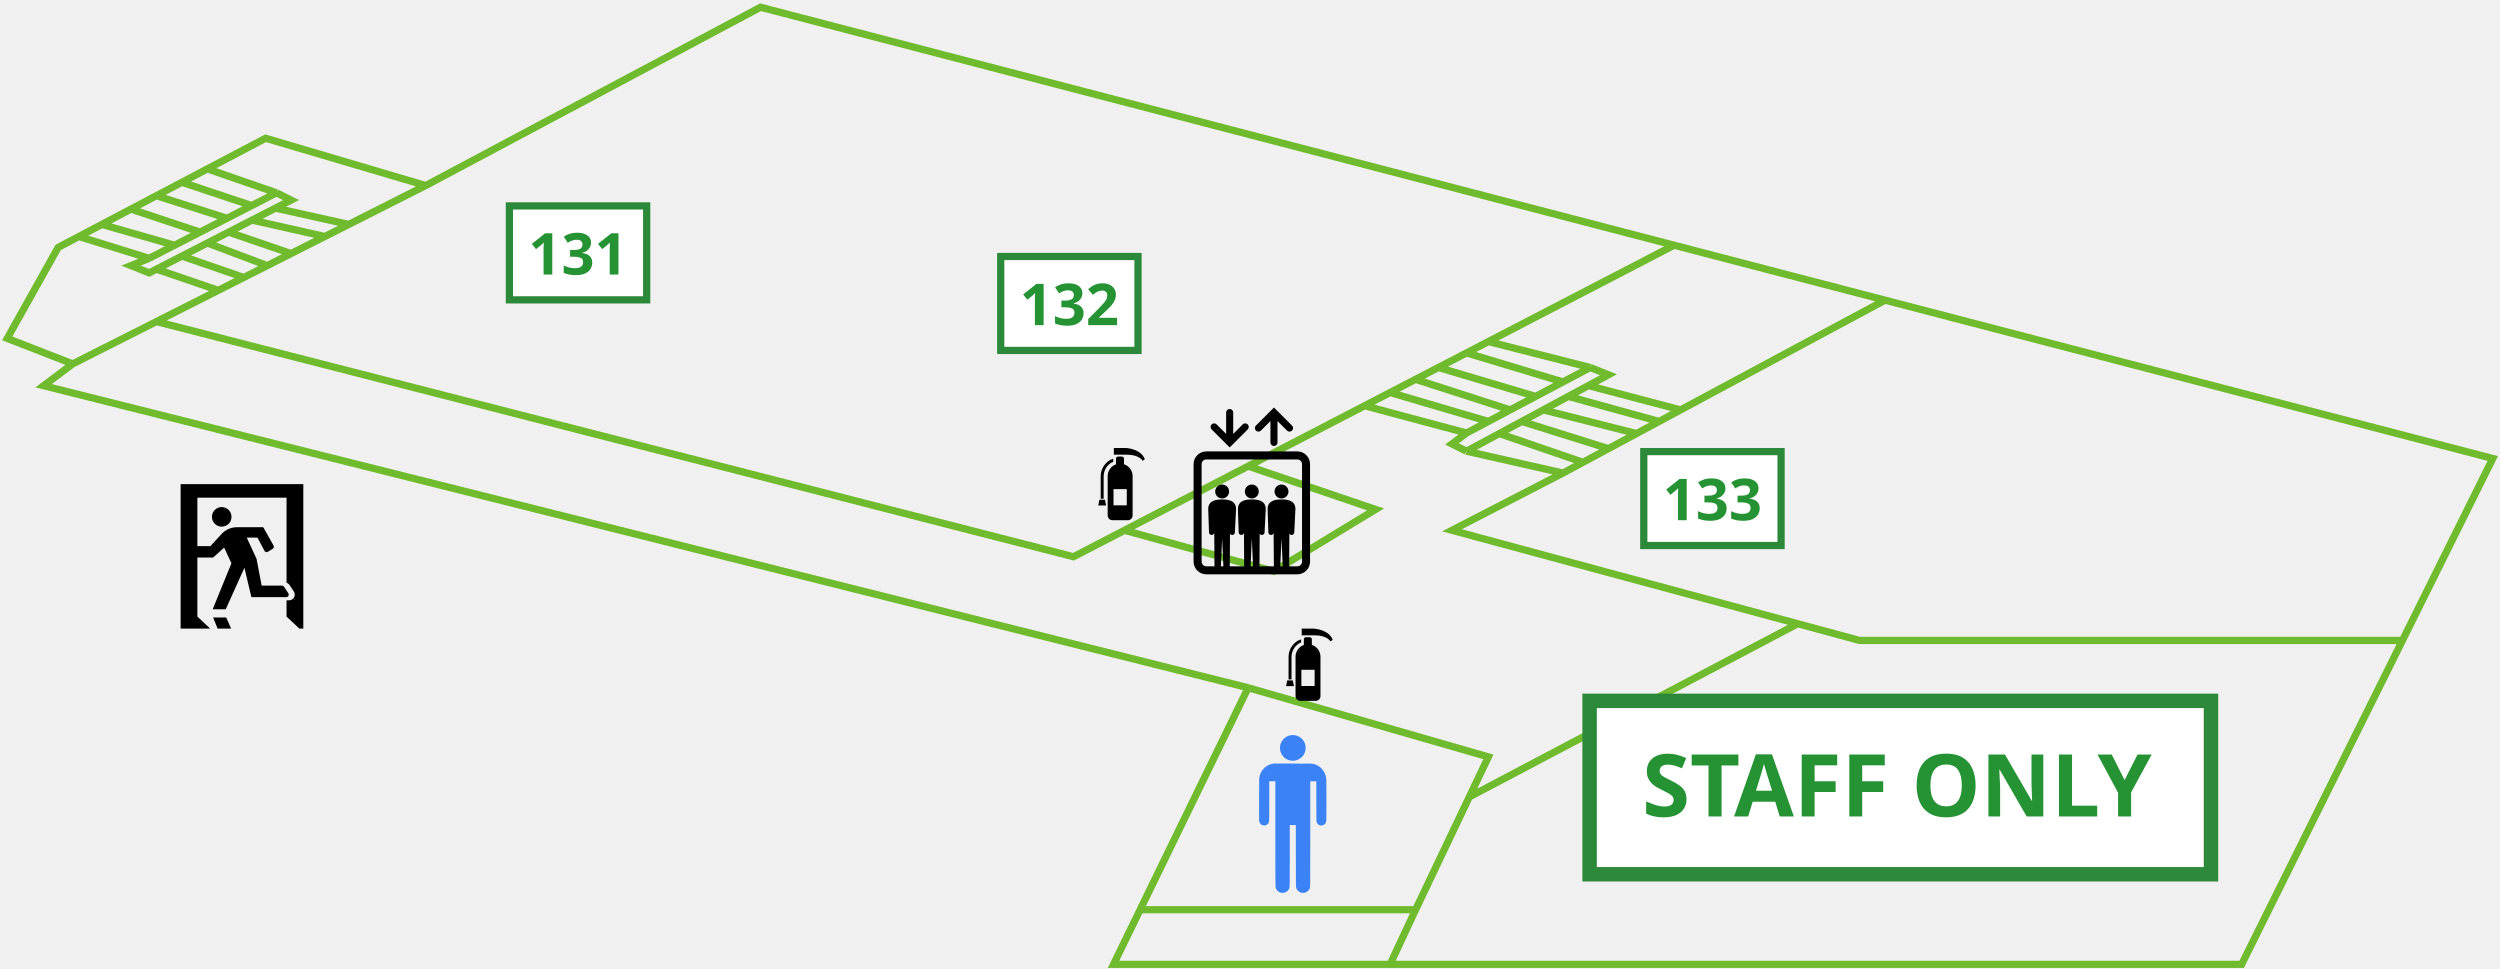
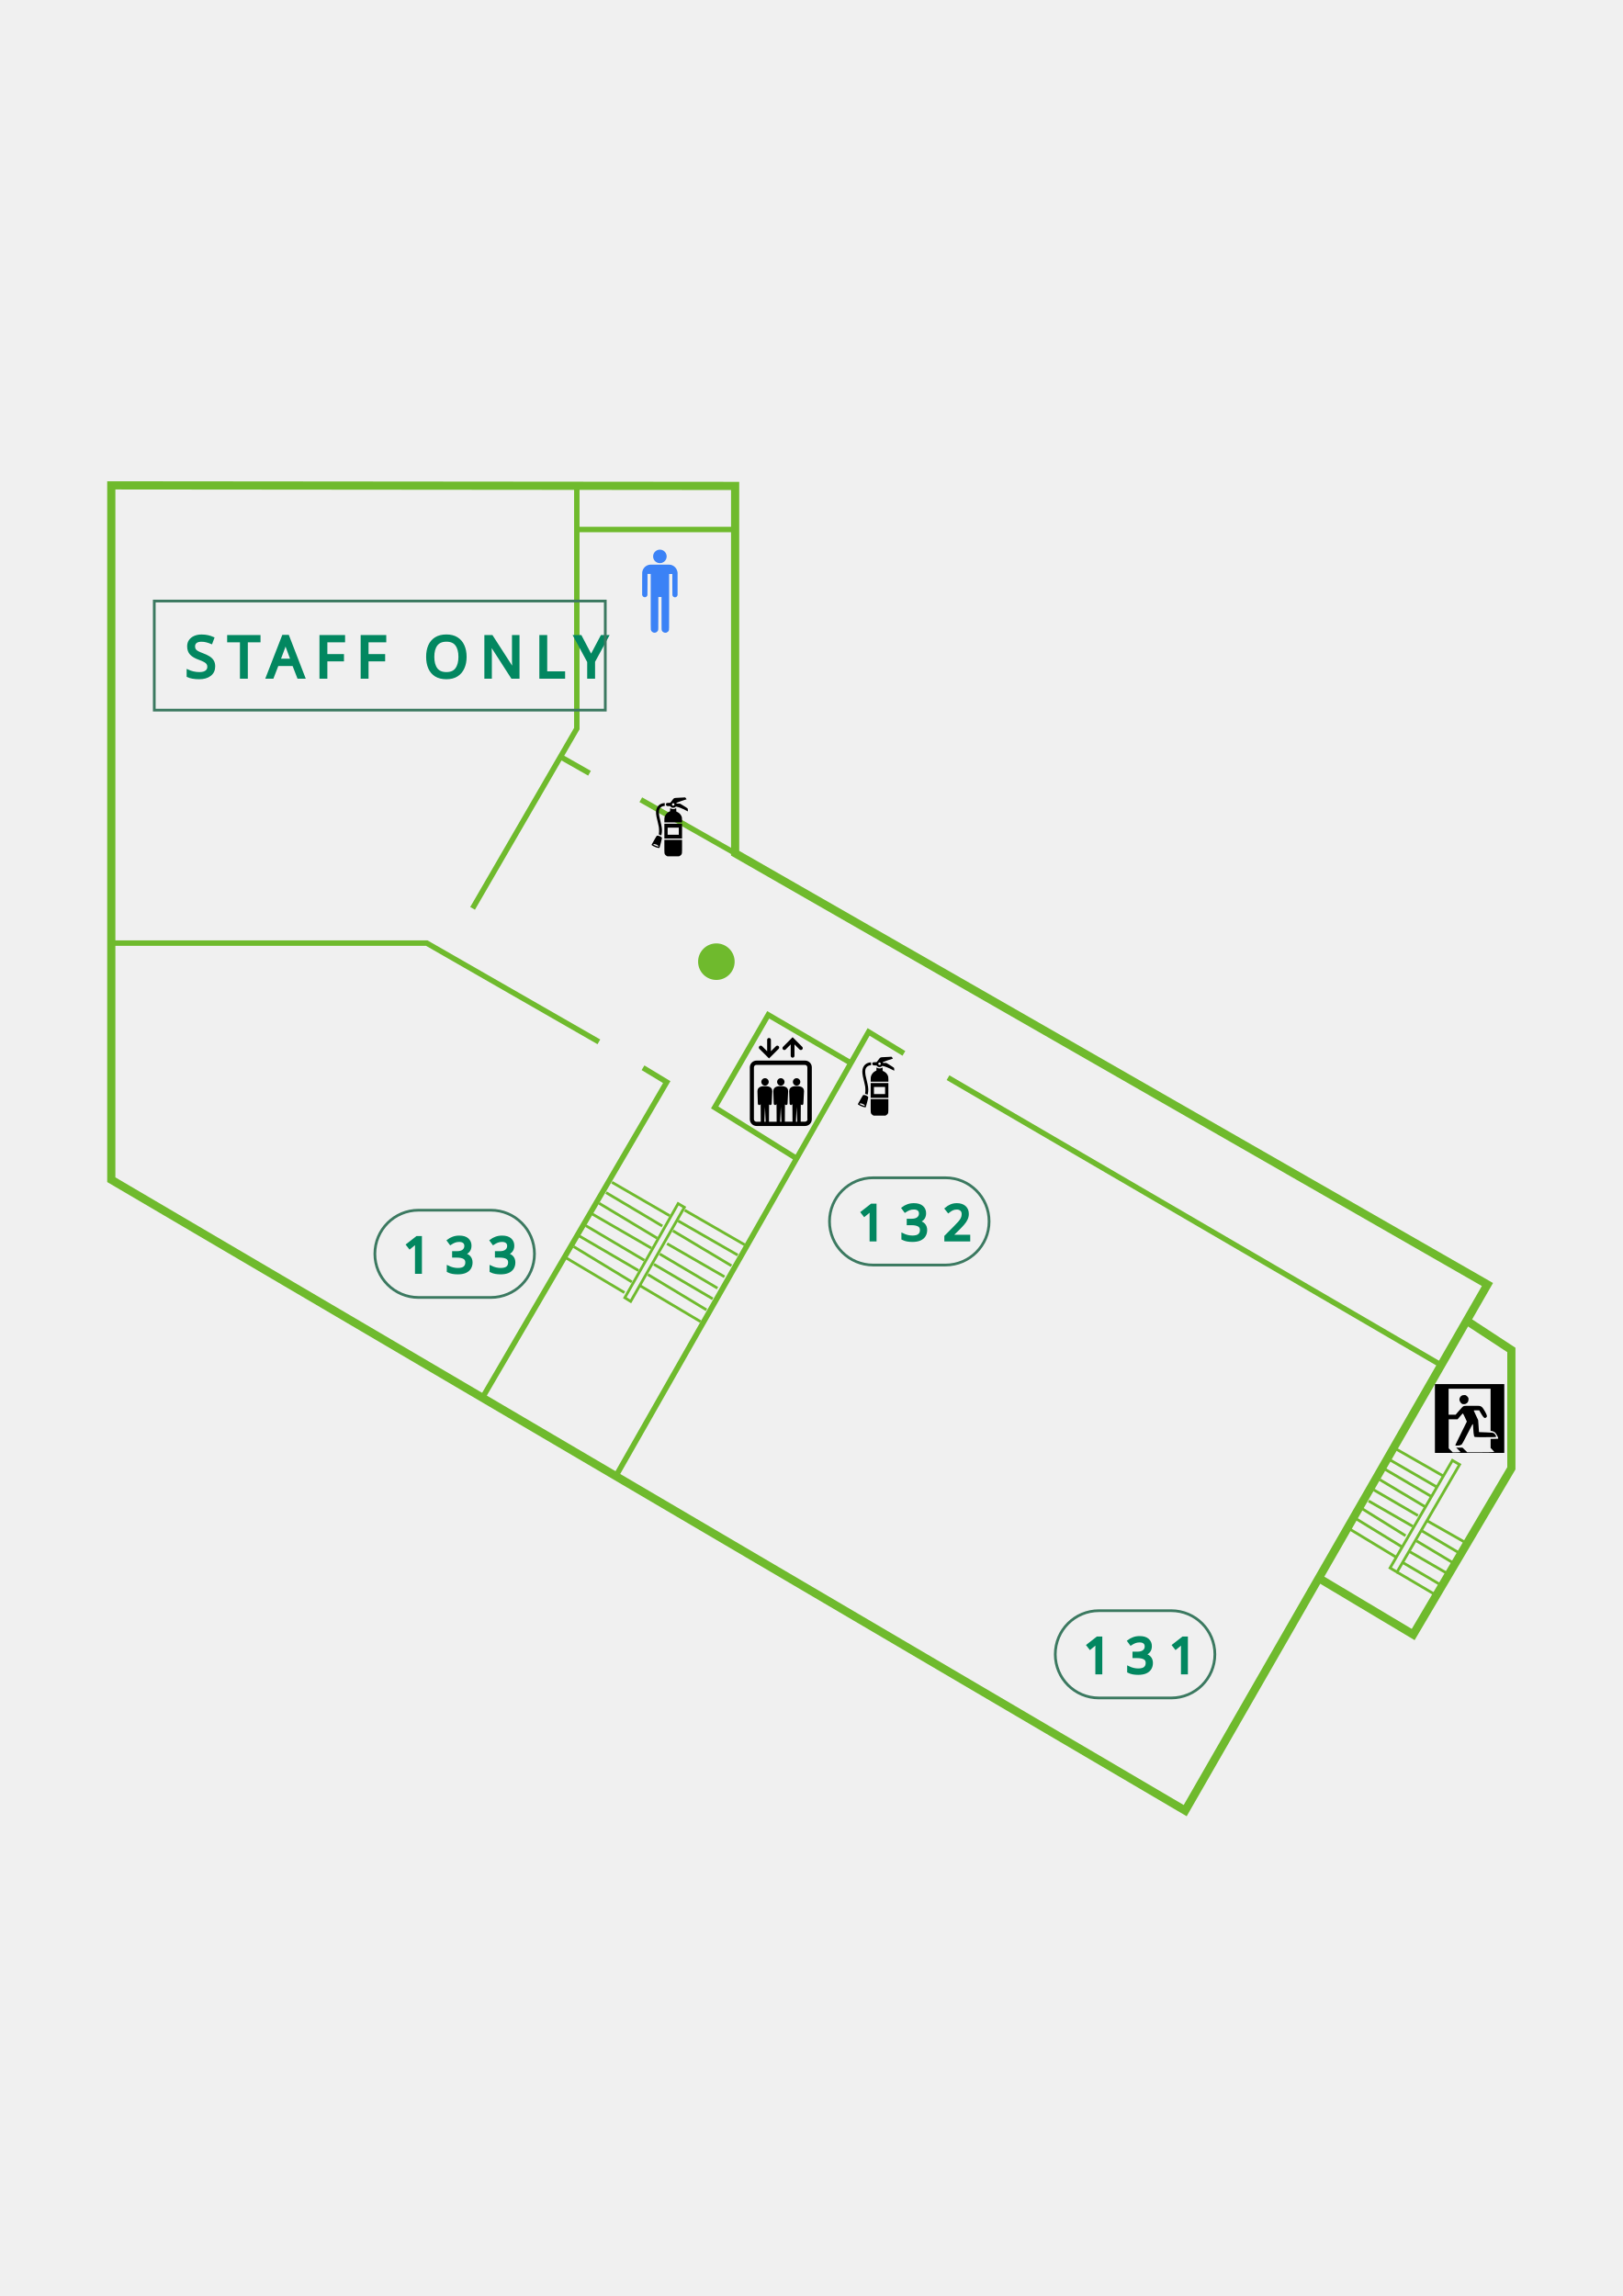
- <svg xmlns="http://www.w3.org/2000/svg" width="346" height="134" viewBox="0 0 346 134" fill="none">
-   <path d="M10.066 50.359L6.037 53.381L172.748 95.184M10.066 50.359L1 46.833L8.051 34.242L10.922 32.731M10.066 50.359L21.65 44.507M58.921 25.679L36.76 19.132L28.701 23.373M58.921 25.679L105.258 1L168.48 17.47L231.702 33.939M58.921 25.679L48.268 31.061M172.748 95.184L157.791 125.908M172.748 95.184L205.99 104.754L203.352 110.294M10.922 32.731L20.643 35.753M10.922 32.731L14.095 31.061M20.643 35.753L18.125 36.76L20.643 37.767L21.65 37.251M20.643 35.753L24.168 33.939M38.271 26.687L40.285 27.694L38.125 28.802M38.271 26.687L34.843 28.45M38.271 26.687L28.701 23.373M14.095 31.061L24.168 33.939M14.095 31.061L18.125 28.94M24.168 33.939L27.694 32.126M18.125 28.94L27.694 32.126M18.125 28.94L21.65 27.084M27.694 32.126L31.416 30.212M21.65 27.084L31.416 30.212M21.65 27.084L25.176 25.229M31.416 30.212L34.843 28.45M25.176 25.229L34.843 28.45M25.176 25.229L28.701 23.373M21.65 37.251L30.212 40.182M21.65 37.251L25.176 35.443M30.212 40.182L33.738 38.401M30.212 40.182L21.65 44.507M25.176 35.443L33.738 38.401M25.176 35.443L28.701 33.635M33.738 38.401L36.986 36.76M28.701 33.635L36.986 36.76M28.701 33.635L31.643 32.126M36.986 36.76L40.285 35.093M31.643 32.126L40.285 35.093M31.643 32.126L33.803 31.018L34.884 30.464M40.285 35.093L44.962 32.731M34.884 30.464L35.964 29.91L38.125 28.802M34.884 30.464L44.962 32.731M44.962 32.731L48.268 31.061M38.125 28.802L48.268 31.061M21.65 44.507L85.111 60.78L148.572 77.053L155.624 73.396M231.702 33.939L205.99 47.275M231.702 33.939L260.889 41.542M155.624 73.396L176.274 79.067L190.376 70.505L172.748 64.515M155.624 73.396L172.748 64.515M172.748 64.515L188.865 56.156M188.865 56.156L202.968 59.928M188.865 56.156L192.391 54.327M202.968 59.928L200.953 61.439L202.968 62.447M202.968 59.928L205.99 58.328M220.092 50.862L222.611 51.87L219.832 53.366M220.092 50.862L216.315 52.862M220.092 50.862L205.99 47.275M202.968 62.447L216.315 65.469M202.968 62.447L207.501 60.006M192.391 54.327L205.99 58.328M192.391 54.327L195.917 52.499M205.99 58.328L209.012 56.728M195.917 52.499L209.012 56.728M195.917 52.499L199.072 50.862M209.012 56.728L212.537 54.862M199.072 50.862L212.537 54.862M199.072 50.862L202.968 48.842M212.537 54.862L216.315 52.862M202.968 48.842L216.315 52.862M202.968 48.842L205.99 47.275M216.315 65.469L219.085 63.982M216.315 65.469L200.953 73.396L248.801 86.323M260.889 41.542L345 63.454L332.499 88.637M260.889 41.542L232.597 56.728M207.501 60.006L219.085 63.982M207.501 60.006L210.616 58.328M219.085 63.982L222.611 62.089M210.616 58.328L222.611 62.089M210.616 58.328L213.587 56.728M222.611 62.089L226.492 60.006M213.587 56.728L226.492 60.006M213.587 56.728L217.053 54.862M226.492 60.006L229.617 58.328M217.053 54.862L229.617 58.328M217.053 54.862L219.832 53.366M229.617 58.328L232.597 56.728M219.832 53.366L232.597 56.728M332.499 88.637L310.247 133.463H192.391M332.499 88.637H257.363L248.801 86.323M192.391 133.463H154.113L157.791 125.908M192.391 133.463L195.917 125.908M195.917 125.908H157.791M195.917 125.908L203.352 110.294M203.352 110.294L248.801 86.323" stroke="#6FBA2D" />
-   <path d="M178.63 101.756C178.229 101.829 177.905 102.003 177.628 102.295C176.956 103.005 176.988 104.134 177.702 104.805C178.151 105.23 178.784 105.387 179.395 105.228C179.581 105.18 179.875 105.028 180.039 104.897C180.595 104.451 180.831 103.707 180.633 103.021C180.471 102.459 180.049 102.017 179.504 101.831C179.224 101.735 178.897 101.708 178.63 101.756Z" fill="#3B82F6" />
-   <path d="M176.356 105.675C176.064 105.695 175.808 105.767 175.533 105.904C174.817 106.262 174.347 106.962 174.274 107.78C174.26 107.923 174.257 108.86 174.26 110.811L174.265 113.637L174.303 113.748C174.373 113.952 174.511 114.111 174.694 114.195C174.764 114.229 174.806 114.234 174.965 114.234C175.137 114.234 175.161 114.231 175.255 114.185C175.448 114.089 175.59 113.903 175.643 113.676C175.66 113.606 175.665 112.986 175.665 110.859V108.131H176.088H176.51V115.398C176.51 121.726 176.513 122.682 176.536 122.786C176.631 123.244 177.042 123.578 177.51 123.58C177.645 123.58 177.852 123.527 177.983 123.457C178.137 123.375 178.316 123.191 178.394 123.034C178.514 122.788 178.507 123.121 178.507 118.428V114.191H178.925H179.344V118.437C179.345 123.114 179.337 122.791 179.455 123.027C179.567 123.256 179.762 123.426 180.023 123.525C180.122 123.563 180.163 123.57 180.342 123.57C180.521 123.57 180.562 123.563 180.661 123.525C180.923 123.426 181.117 123.256 181.228 123.03C181.349 122.785 181.341 123.437 181.341 115.398V108.131H181.759H182.177V110.842C182.177 112.716 182.182 113.585 182.196 113.655C182.24 113.896 182.377 114.086 182.584 114.186C182.705 114.248 182.722 114.251 182.867 114.249C182.983 114.249 183.044 114.239 183.113 114.214C183.355 114.116 183.517 113.896 183.56 113.601C183.582 113.439 183.582 108.089 183.56 107.824C183.468 106.783 182.747 105.943 181.759 105.721C181.65 105.697 181.522 105.685 181.315 105.68C180.795 105.668 176.524 105.663 176.356 105.675Z" fill="#3B82F6" />
-   <path d="M169.144 67.06C168.612 67.06 168.182 67.491 168.182 68.022C168.182 68.554 168.612 68.985 169.144 68.985C169.676 68.985 170.107 68.554 170.107 68.022C170.107 67.491 169.676 67.06 169.144 67.06Z" fill="black" />
-   <path d="M173.252 67.06C172.72 67.06 172.289 67.491 172.289 68.022C172.289 68.554 172.72 68.985 173.252 68.985C173.783 68.985 174.214 68.554 174.214 68.022C174.214 67.491 173.783 67.06 173.252 67.06Z" fill="black" />
-   <path d="M177.36 67.06C176.828 67.06 176.397 67.491 176.397 68.022C176.397 68.554 176.828 68.985 177.36 68.985C177.892 68.985 178.323 68.554 178.323 68.022C178.323 67.491 177.892 67.06 177.36 67.06Z" fill="black" />
-   <path d="M179.554 62.478H166.95C165.982 62.478 165.193 63.266 165.193 64.234V77.729C165.193 78.697 165.982 79.486 166.95 79.486H179.554C180.523 79.486 181.31 78.697 181.31 77.729V64.234C181.311 63.266 180.523 62.478 179.554 62.478ZM168.973 78.377L169.144 74.52L169.315 78.377H168.973ZM173.08 78.377L173.252 74.52L173.423 78.377H173.08ZM177.189 78.377L177.36 74.52L177.532 78.377H177.189ZM180.202 77.729C180.202 78.086 179.911 78.377 179.554 78.377H178.417L178.448 73.873C178.519 73.977 178.636 74.047 178.77 74.041C178.977 74.031 179.136 73.855 179.127 73.649L179.286 70.445C179.286 69.185 178.01 69.123 177.36 69.123C176.711 69.123 175.435 69.185 175.435 70.445L175.542 73.649C175.532 73.855 175.691 74.031 175.898 74.041C176.079 74.049 176.229 73.925 176.272 73.757L176.304 78.377H174.309L174.34 73.873C174.411 73.977 174.527 74.047 174.662 74.041C174.868 74.031 175.028 73.855 175.019 73.649L175.178 70.445C175.178 69.185 173.901 69.123 173.252 69.123C172.603 69.123 171.326 69.185 171.326 70.445L171.433 73.649C171.424 73.855 171.583 74.031 171.79 74.041C171.971 74.049 172.121 73.925 172.164 73.756L172.195 78.377H170.201L170.231 73.873C170.302 73.977 170.419 74.047 170.554 74.041C170.761 74.031 170.92 73.855 170.91 73.648L171.07 70.445C171.07 69.185 169.793 69.123 169.144 69.123C168.495 69.123 167.218 69.185 167.218 70.445L167.325 73.648C167.315 73.855 167.475 74.031 167.681 74.041C167.863 74.049 168.013 73.925 168.055 73.756L168.087 78.377H166.95C166.593 78.377 166.302 78.086 166.302 77.729V64.234C166.302 63.877 166.593 63.587 166.95 63.587H179.554C179.911 63.587 180.202 63.877 180.202 64.234V77.729H180.202Z" fill="black" />
-   <path d="M174.511 59.592L175.828 58.275V61.236C175.828 61.506 176.047 61.725 176.317 61.725C176.587 61.725 176.806 61.506 176.806 61.236V58.275L178.123 59.592C178.219 59.688 178.344 59.736 178.469 59.736C178.594 59.736 178.72 59.688 178.815 59.592C179.006 59.401 179.006 59.092 178.815 58.901L176.663 56.749L176.317 56.403L175.971 56.749L173.819 58.901C173.628 59.092 173.628 59.401 173.819 59.592C174.01 59.783 174.32 59.783 174.511 59.592Z" fill="black" />
-   <path d="M169.841 61.581C169.841 61.581 169.841 61.581 169.841 61.581L170.187 61.927L170.533 61.581C170.533 61.581 170.533 61.581 170.533 61.581L172.685 59.429C172.876 59.238 172.876 58.928 172.685 58.737C172.494 58.546 172.184 58.546 171.993 58.737L170.676 60.055V57.094C170.676 56.823 170.457 56.605 170.187 56.605C169.917 56.605 169.698 56.823 169.698 57.094V60.055L168.381 58.737C168.19 58.546 167.88 58.546 167.689 58.737C167.498 58.928 167.498 59.238 167.689 59.429L169.841 61.581Z" fill="black" />
-   <rect x="70.5" y="28.5" width="19" height="13" fill="white" stroke="#2C893A" />
-   <path d="M76.437 38H75.229V34.696C75.229 34.605 75.229 34.493 75.229 34.36C75.234 34.227 75.24 34.088 75.245 33.944C75.25 33.8 75.255 33.672 75.261 33.56C75.234 33.592 75.175 33.651 75.085 33.736C74.999 33.816 74.919 33.888 74.845 33.952L74.189 34.48L73.605 33.752L75.445 32.288H76.437V38ZM81.799 33.568C81.799 33.829 81.743 34.056 81.631 34.248C81.524 34.44 81.378 34.597 81.191 34.72C81.01 34.843 80.802 34.933 80.567 34.992V35.016C81.026 35.069 81.372 35.208 81.607 35.432C81.847 35.656 81.967 35.957 81.967 36.336C81.967 36.667 81.884 36.965 81.719 37.232C81.559 37.493 81.308 37.701 80.967 37.856C80.631 38.005 80.196 38.08 79.663 38.08C79.348 38.08 79.055 38.053 78.783 38C78.511 37.947 78.255 37.869 78.015 37.768V36.744C78.26 36.867 78.516 36.96 78.783 37.024C79.055 37.088 79.306 37.12 79.535 37.12C79.967 37.12 80.268 37.045 80.439 36.896C80.615 36.747 80.703 36.536 80.703 36.264C80.703 36.104 80.663 35.971 80.583 35.864C80.503 35.752 80.362 35.669 80.159 35.616C79.962 35.557 79.684 35.528 79.327 35.528H78.895V34.6H79.335C79.687 34.6 79.954 34.568 80.135 34.504C80.322 34.435 80.447 34.344 80.511 34.232C80.58 34.115 80.615 33.981 80.615 33.832C80.615 33.629 80.551 33.472 80.423 33.36C80.3 33.243 80.092 33.184 79.799 33.184C79.618 33.184 79.452 33.208 79.303 33.256C79.154 33.299 79.018 33.352 78.895 33.416C78.778 33.48 78.674 33.541 78.583 33.6L78.023 32.768C78.172 32.661 78.338 32.565 78.519 32.48C78.706 32.395 78.911 32.328 79.135 32.28C79.359 32.232 79.61 32.208 79.887 32.208C80.474 32.208 80.938 32.328 81.279 32.568C81.626 32.803 81.799 33.136 81.799 33.568ZM85.593 38H84.385V34.696C84.385 34.605 84.385 34.493 84.385 34.36C84.39 34.227 84.396 34.088 84.401 33.944C84.406 33.8 84.412 33.672 84.417 33.56C84.39 33.592 84.332 33.651 84.241 33.736C84.156 33.816 84.076 33.888 84.001 33.952L83.345 34.48L82.761 33.752L84.601 32.288H85.593V38Z" fill="#259333" />
-   <rect x="138.5" y="35.5" width="19" height="13" fill="white" stroke="#2C893A" />
-   <path d="M144.437 45H143.229V41.696C143.229 41.605 143.229 41.493 143.229 41.36C143.234 41.227 143.239 41.088 143.245 40.944C143.25 40.8 143.255 40.672 143.261 40.56C143.234 40.592 143.175 40.651 143.085 40.736C142.999 40.816 142.919 40.888 142.845 40.952L142.189 41.48L141.605 40.752L143.445 39.288H144.437V45ZM149.799 40.568C149.799 40.829 149.743 41.056 149.631 41.248C149.524 41.44 149.378 41.597 149.191 41.72C149.01 41.843 148.802 41.933 148.567 41.992V42.016C149.026 42.069 149.372 42.208 149.607 42.432C149.847 42.656 149.967 42.957 149.967 43.336C149.967 43.667 149.884 43.965 149.719 44.232C149.559 44.493 149.308 44.701 148.967 44.856C148.631 45.005 148.196 45.08 147.663 45.08C147.348 45.08 147.055 45.053 146.783 45C146.511 44.947 146.255 44.869 146.015 44.768V43.744C146.26 43.867 146.516 43.96 146.783 44.024C147.055 44.088 147.306 44.12 147.535 44.12C147.967 44.12 148.268 44.045 148.439 43.896C148.615 43.747 148.703 43.536 148.703 43.264C148.703 43.104 148.663 42.971 148.583 42.864C148.503 42.752 148.362 42.669 148.159 42.616C147.962 42.557 147.684 42.528 147.327 42.528H146.895V41.6H147.335C147.687 41.6 147.954 41.568 148.135 41.504C148.322 41.435 148.447 41.344 148.511 41.232C148.58 41.115 148.615 40.981 148.615 40.832C148.615 40.629 148.551 40.472 148.423 40.36C148.3 40.243 148.092 40.184 147.799 40.184C147.618 40.184 147.452 40.208 147.303 40.256C147.154 40.299 147.018 40.352 146.895 40.416C146.778 40.48 146.674 40.541 146.583 40.6L146.023 39.768C146.172 39.661 146.338 39.565 146.519 39.48C146.706 39.395 146.911 39.328 147.135 39.28C147.359 39.232 147.61 39.208 147.887 39.208C148.474 39.208 148.938 39.328 149.279 39.568C149.626 39.803 149.799 40.136 149.799 40.568ZM154.601 45H150.609V44.16L152.041 42.712C152.329 42.413 152.561 42.165 152.737 41.968C152.913 41.765 153.041 41.584 153.121 41.424C153.201 41.259 153.241 41.083 153.241 40.896C153.241 40.667 153.177 40.496 153.049 40.384C152.926 40.272 152.758 40.216 152.545 40.216C152.326 40.216 152.113 40.267 151.905 40.368C151.697 40.469 151.478 40.613 151.249 40.8L150.593 40.024C150.758 39.88 150.932 39.747 151.113 39.624C151.3 39.501 151.513 39.403 151.753 39.328C151.998 39.248 152.292 39.208 152.633 39.208C153.006 39.208 153.326 39.277 153.593 39.416C153.865 39.549 154.073 39.733 154.217 39.968C154.366 40.197 154.441 40.459 154.441 40.752C154.441 40.992 154.404 41.213 154.329 41.416C154.26 41.619 154.156 41.816 154.017 42.008C153.884 42.195 153.718 42.389 153.521 42.592C153.324 42.789 153.1 43.005 152.849 43.24L152.113 43.928V43.984H154.601V45Z" fill="#259333" />
-   <rect x="227.5" y="62.5" width="19" height="13" fill="white" stroke="#2C893A" />
-   <path d="M233.437 72H232.229V68.696C232.229 68.605 232.229 68.493 232.229 68.36C232.234 68.227 232.239 68.088 232.245 67.944C232.25 67.8 232.255 67.672 232.261 67.56C232.234 67.592 232.175 67.651 232.085 67.736C231.999 67.816 231.919 67.888 231.845 67.952L231.189 68.48L230.605 67.752L232.445 66.288H233.437V72ZM238.799 67.568C238.799 67.829 238.743 68.056 238.631 68.248C238.524 68.44 238.378 68.597 238.191 68.72C238.01 68.843 237.802 68.933 237.567 68.992V69.016C238.026 69.069 238.372 69.208 238.607 69.432C238.847 69.656 238.967 69.957 238.967 70.336C238.967 70.667 238.884 70.965 238.719 71.232C238.559 71.493 238.308 71.701 237.967 71.856C237.631 72.005 237.196 72.08 236.663 72.08C236.348 72.08 236.055 72.053 235.783 72C235.511 71.947 235.255 71.869 235.015 71.768V70.744C235.26 70.867 235.516 70.96 235.783 71.024C236.055 71.088 236.306 71.12 236.535 71.12C236.967 71.12 237.268 71.045 237.439 70.896C237.615 70.747 237.703 70.536 237.703 70.264C237.703 70.104 237.663 69.971 237.583 69.864C237.503 69.752 237.362 69.669 237.159 69.616C236.962 69.557 236.684 69.528 236.327 69.528H235.895V68.6H236.335C236.687 68.6 236.954 68.568 237.135 68.504C237.322 68.435 237.447 68.344 237.511 68.232C237.58 68.115 237.615 67.981 237.615 67.832C237.615 67.629 237.551 67.472 237.423 67.36C237.3 67.243 237.092 67.184 236.799 67.184C236.618 67.184 236.452 67.208 236.303 67.256C236.154 67.299 236.018 67.352 235.895 67.416C235.778 67.48 235.674 67.541 235.583 67.6L235.023 66.768C235.172 66.661 235.338 66.565 235.519 66.48C235.706 66.395 235.911 66.328 236.135 66.28C236.359 66.232 236.61 66.208 236.887 66.208C237.474 66.208 237.938 66.328 238.279 66.568C238.626 66.803 238.799 67.136 238.799 67.568ZM243.377 67.568C243.377 67.829 243.321 68.056 243.209 68.248C243.102 68.44 242.956 68.597 242.769 68.72C242.588 68.843 242.38 68.933 242.145 68.992V69.016C242.604 69.069 242.95 69.208 243.185 69.432C243.425 69.656 243.545 69.957 243.545 70.336C243.545 70.667 243.462 70.965 243.297 71.232C243.137 71.493 242.886 71.701 242.545 71.856C242.209 72.005 241.774 72.08 241.241 72.08C240.926 72.08 240.633 72.053 240.361 72C240.089 71.947 239.833 71.869 239.593 71.768V70.744C239.838 70.867 240.094 70.96 240.361 71.024C240.633 71.088 240.884 71.12 241.113 71.12C241.545 71.12 241.846 71.045 242.017 70.896C242.193 70.747 242.281 70.536 242.281 70.264C242.281 70.104 242.241 69.971 242.161 69.864C242.081 69.752 241.94 69.669 241.737 69.616C241.54 69.557 241.262 69.528 240.905 69.528H240.473V68.6H240.913C241.265 68.6 241.532 68.568 241.713 68.504C241.9 68.435 242.025 68.344 242.089 68.232C242.158 68.115 242.193 67.981 242.193 67.832C242.193 67.629 242.129 67.472 242.001 67.36C241.878 67.243 241.67 67.184 241.377 67.184C241.196 67.184 241.03 67.208 240.881 67.256C240.732 67.299 240.596 67.352 240.473 67.416C240.356 67.48 240.252 67.541 240.161 67.6L239.601 66.768C239.75 66.661 239.916 66.565 240.097 66.48C240.284 66.395 240.489 66.328 240.713 66.28C240.937 66.232 241.188 66.208 241.465 66.208C242.052 66.208 242.516 66.328 242.857 66.568C243.204 66.803 243.377 67.136 243.377 67.568Z" fill="#259333" />
-   <rect x="220" y="97" width="86" height="24" fill="white" stroke="#2C893A" stroke-width="2" />
-   <path d="M233.409 110.624C233.409 111.128 233.285 111.568 233.037 111.944C232.789 112.32 232.429 112.612 231.957 112.82C231.493 113.02 230.925 113.12 230.253 113.12C229.957 113.12 229.665 113.1 229.377 113.06C229.097 113.02 228.825 112.964 228.561 112.892C228.305 112.812 228.061 112.716 227.829 112.604V110.912C228.237 111.088 228.657 111.252 229.089 111.404C229.529 111.548 229.965 111.62 230.397 111.62C230.693 111.62 230.929 111.58 231.105 111.5C231.289 111.42 231.421 111.312 231.501 111.176C231.589 111.04 231.633 110.884 231.633 110.708C231.633 110.492 231.557 110.308 231.405 110.156C231.261 110.004 231.065 109.864 230.817 109.736C230.569 109.6 230.285 109.456 229.965 109.304C229.765 109.208 229.549 109.096 229.317 108.968C229.085 108.832 228.861 108.668 228.645 108.476C228.437 108.276 228.265 108.036 228.129 107.756C227.993 107.476 227.925 107.14 227.925 106.748C227.925 106.236 228.041 105.8 228.273 105.44C228.513 105.072 228.849 104.792 229.281 104.6C229.721 104.408 230.237 104.312 230.829 104.312C231.277 104.312 231.701 104.364 232.101 104.468C232.509 104.572 232.933 104.72 233.373 104.912L232.785 106.328C232.393 106.168 232.041 106.044 231.729 105.956C231.417 105.868 231.097 105.824 230.769 105.824C230.545 105.824 230.353 105.86 230.193 105.932C230.033 106.004 229.909 106.104 229.821 106.232C229.741 106.36 229.701 106.512 229.701 106.688C229.701 106.888 229.761 107.06 229.881 107.204C230.001 107.34 230.181 107.472 230.421 107.6C230.661 107.728 230.961 107.88 231.321 108.056C231.761 108.264 232.133 108.48 232.437 108.704C232.749 108.928 232.989 109.192 233.157 109.496C233.325 109.8 233.409 110.176 233.409 110.624ZM238.267 113H236.455V105.944H234.127V104.432H240.595V105.944H238.267V113ZM246.316 113L245.692 110.96H242.572L241.948 113H239.992L243.016 104.396H245.236L248.272 113H246.316ZM244.636 107.444C244.596 107.308 244.544 107.136 244.48 106.928C244.416 106.72 244.352 106.508 244.288 106.292C244.224 106.076 244.172 105.888 244.132 105.728C244.092 105.888 244.036 106.088 243.964 106.328C243.9 106.56 243.836 106.784 243.772 107C243.716 107.208 243.672 107.356 243.64 107.444L243.028 109.436H245.26L244.636 107.444ZM251.145 113H249.357V104.432H254.265V105.92H251.145V108.128H254.049V109.616H251.145V113ZM257.731 113H255.943V104.432H260.851V105.92H257.731V108.128H260.635V109.616H257.731V113ZM273.422 108.704C273.422 109.368 273.338 109.972 273.17 110.516C273.01 111.052 272.762 111.516 272.426 111.908C272.098 112.3 271.674 112.6 271.154 112.808C270.642 113.016 270.038 113.12 269.342 113.12C268.646 113.12 268.038 113.016 267.518 112.808C267.006 112.592 266.582 112.292 266.246 111.908C265.918 111.516 265.67 111.048 265.502 110.504C265.342 109.96 265.262 109.356 265.262 108.692C265.262 107.804 265.406 107.032 265.694 106.376C265.99 105.72 266.438 105.212 267.038 104.852C267.646 104.484 268.418 104.3 269.354 104.3C270.282 104.3 271.046 104.484 271.646 104.852C272.246 105.212 272.69 105.724 272.978 106.388C273.274 107.044 273.422 107.816 273.422 108.704ZM267.17 108.704C267.17 109.304 267.246 109.82 267.398 110.252C267.55 110.684 267.786 111.016 268.106 111.248C268.426 111.48 268.838 111.596 269.342 111.596C269.862 111.596 270.278 111.48 270.59 111.248C270.91 111.016 271.142 110.684 271.286 110.252C271.438 109.82 271.514 109.304 271.514 108.704C271.514 107.8 271.346 107.092 271.01 106.58C270.674 106.068 270.122 105.812 269.354 105.812C268.842 105.812 268.426 105.928 268.106 106.16C267.786 106.392 267.55 106.724 267.398 107.156C267.246 107.588 267.17 108.104 267.17 108.704ZM282.793 113H280.489L276.757 106.52H276.709C276.717 106.72 276.725 106.924 276.733 107.132C276.741 107.332 276.749 107.536 276.757 107.744C276.773 107.944 276.785 108.148 276.793 108.356C276.801 108.556 276.809 108.76 276.817 108.968V113H275.197V104.432H277.489L281.209 110.852H281.245C281.237 110.652 281.229 110.456 281.221 110.264C281.213 110.064 281.205 109.868 281.197 109.676C281.197 109.476 281.193 109.28 281.185 109.088C281.177 108.888 281.169 108.688 281.161 108.488V104.432H282.793V113ZM284.959 113V104.432H286.771V111.5H290.251V113H284.959ZM294.045 107.96L295.833 104.432H297.789L294.945 109.664V113H293.145V109.724L290.301 104.432H292.269L294.045 107.96Z" fill="#259333" />
-   <path d="M181.75 87C181.44 87 180.157 87 180.157 87V87.929C180.157 87.929 181.042 87.929 181.971 87.929C183.697 87.929 184.14 88.77 184.14 88.77C184.14 88.77 184.14 88.77 184.449 88.549C183.918 87.177 182.06 87 181.75 87Z" fill="black" />
-   <path d="M178.157 94.167L178 94.958H179.08L178.923 94.167H178.157Z" fill="black" />
-   <path d="M181.559 89.251V88.475C181.559 88.317 181.431 88.189 181.272 88.189H180.739C180.58 88.189 180.453 88.317 180.453 88.475V89.267C179.782 89.503 179.302 90.142 179.302 90.894V96.336C179.302 96.703 179.599 97 179.966 97H182.09C182.456 97 182.753 96.703 182.753 96.336V90.894C182.753 90.126 182.252 89.475 181.559 89.251ZM181.946 94.942H180.109V92.698H181.946V94.942Z" fill="black" />
-   <path d="M178.745 90.925C178.745 90.169 179.132 89.476 179.746 89.074L179.748 89.073L179.748 89.073C179.751 89.07 179.875 88.992 180.071 88.926V88.5C179.747 88.587 179.542 88.72 179.522 88.733C179.522 88.733 179.522 88.733 179.522 88.733C179.522 88.733 179.52 88.734 179.52 88.735L179.52 88.735C178.794 89.212 178.337 90.03 178.337 90.925V94.027H178.745V90.925ZM179.751 89.071L179.749 89.073L179.749 89.073L179.751 89.071Z" fill="black" />
-   <path d="M29.33 71.534C29.33 72.282 29.94 72.889 30.685 72.889C31.434 72.889 32.041 72.282 32.041 71.534C32.041 70.788 31.434 70.178 30.685 70.178C29.94 70.178 29.33 70.788 29.33 71.534Z" fill="black" />
-   <path d="M30 85.46L29.502 85.457L29.503 85.46H29.496L30.119 86.995H31.99L31.302 85.46H30Z" fill="black" />
-   <path d="M25.059 67H25.007H25V86.927V86.988V86.995H27.357L29.082 87L29.076 86.995H29.086L27.318 85.338V77.158H29.503L30.682 76.095L31.025 75.788L32.031 77.955L30.15 82.573L29.439 84.311H29.442L29.439 84.318H31.245L32.687 81.11L33.829 78.583L34.792 82.641H39.611C39.889 82.641 40.055 82.336 39.902 82.106L39.306 81.204C39.292 81.187 39.279 81.174 39.265 81.157C39.201 81.089 39.113 81.048 39.018 81.048H36.212L35.504 77.331L34.546 75.261L34.152 74.404H35.633L36.605 76.24C36.666 76.355 36.785 76.416 36.9 76.416C36.961 76.416 37.022 76.399 37.076 76.366L37.75 75.949C37.9 75.854 37.95 75.657 37.862 75.505L36.429 72.964H32.81C31.99 72.964 31.211 73.306 30.659 73.909L29.117 75.586H27.318V68.877H39.627H39.658V80.648C39.824 80.703 39.97 80.811 40.068 80.96L40.665 81.858C40.824 82.102 40.841 82.41 40.702 82.668C40.563 82.925 40.299 83.085 40.007 83.085H39.658V85.338L41.43 86.995H41.979V67H25.059Z" fill="black" />
-   <path d="M155.75 62C155.44 62 154.157 62 154.157 62V62.929C154.157 62.929 155.042 62.929 155.971 62.929C157.697 62.929 158.14 63.77 158.14 63.77C158.14 63.77 158.14 63.77 158.449 63.549C157.918 62.177 156.06 62 155.75 62Z" fill="black" />
-   <path d="M152.157 69.167L152 69.958H153.08L152.923 69.167H152.157Z" fill="black" />
-   <path d="M155.559 64.251V63.475C155.559 63.317 155.431 63.189 155.272 63.189H154.739C154.58 63.189 154.453 63.317 154.453 63.475V64.267C153.782 64.503 153.302 65.142 153.302 65.894V71.336C153.302 71.703 153.599 72 153.966 72H156.09C156.456 72 156.753 71.703 156.753 71.336V65.894C156.753 65.126 156.252 64.475 155.559 64.251ZM155.946 69.942H154.109V67.698H155.946V69.942Z" fill="black" />
-   <path d="M152.745 65.925C152.745 65.169 153.132 64.476 153.746 64.074L153.748 64.073L153.748 64.073C153.751 64.07 153.875 63.992 154.071 63.926V63.5C153.747 63.587 153.542 63.72 153.522 63.733C153.522 63.733 153.522 63.733 153.522 63.733C153.522 63.733 153.52 63.734 153.52 63.735L153.52 63.735C152.794 64.212 152.337 65.03 152.337 65.925V69.027H152.745V65.925ZM153.751 64.071L153.749 64.073L153.749 64.073L153.751 64.071Z" fill="black" />
+ <svg xmlns="http://www.w3.org/2000/svg" id="_トレース" data-name="トレース" viewBox="0 0 595 842">
+   <defs>
+     <style>
+       .cls-1 {
+         font-size: 18px;
+         letter-spacing: .3em;
+       }
+ 
+       .cls-1, .cls-2 {
+         fill: #028760;
+         font-family: BIZ-UDGothic, 'BIZ UDGothic';
+         stroke: #028760;
+       }
+ 
+       .cls-1, .cls-2, .cls-3, .cls-4, .cls-5, .cls-6, .cls-7 {
+         stroke-miterlimit: 10;
+       }
+ 
+       .cls-2 {
+         font-size: 21px;
+         letter-spacing: .2em;
+       }
+ 
+       .cls-3, .cls-4, .cls-5, .cls-7 {
+         fill: none;
+       }
+ 
+       .cls-3, .cls-4, .cls-6, .cls-7 {
+         stroke: #6fba2d;
+       }
+ 
+       .cls-4 {
+         stroke-width: 3px;
+       }
+ 
+       .cls-5 {
+         stroke: #3b7960;
+       }
+ 
+       .cls-8 {
+         fill: #3b82f6;
+       }
+ 
+       .cls-6 {
+         fill: #6fba2d;
+       }
+ 
+       .cls-7 {
+         stroke-width: 2px;
+       }
+     </style>
+   </defs>
+   <g>
+     <g>
+       <polygon class="cls-4" points="40.81 178 40.81 432.63 434.59 664 545.42 471.06 269.56 312.9 269.56 178.2 40.81 178" />
+       <polyline class="cls-4" points="483.67 578.79 518.19 599.42 554.19 538.47 554.19 495.06 538.14 484.54" />
+     </g>
+     <g>
+       <line class="cls-7" x1="528.03" y1="500.38" x2="347.62" y2="395.21" />
+       <polyline class="cls-7" points="331.44 386.31 318.5 378.43 225.87 541.24" />
+       <polyline class="cls-7" points="291.6 424.54 262.07 406.13 281.69 372.16 311.83 389.75" />
+       <polyline class="cls-7" points="176.93 512.52 244.48 396.83 235.78 391.57" />
+       <polyline class="cls-7" points="219.6 382.07 156.5 345.87 41.02 345.87" />
+       <polyline class="cls-7" points="173.29 333.12 211.51 267.19 211.51 178.61" />
+       <line class="cls-7" x1="211.92" y1="194.18" x2="269.56" y2="194.18" />
+       <line class="cls-7" x1="205.85" y1="277.71" x2="216.16" y2="283.57" />
+       <line class="cls-7" x1="234.97" y1="293.28" x2="269.56" y2="312.9" />
+     </g>
+     <g>
+       <line class="cls-3" x1="207.67" y1="461.35" x2="228.97" y2="474.02" />
+       <line class="cls-3" x1="210.37" y1="457.17" x2="231.67" y2="470.11" />
+       <line class="cls-3" x1="212.39" y1="453.26" x2="234.1" y2="465.93" />
+       <line class="cls-3" x1="214.81" y1="449.48" x2="236.25" y2="462.16" />
+       <line class="cls-3" x1="217.11" y1="445.17" x2="238.81" y2="457.71" />
+       <line class="cls-3" x1="219.67" y1="441.26" x2="240.97" y2="454.07" />
+       <line class="cls-3" x1="222.23" y1="437.35" x2="242.86" y2="449.62" />
+       <line class="cls-3" x1="224.39" y1="433.57" x2="245.56" y2="445.84" />
+       <polygon class="cls-3" points="248.66 441.39 229.11 475.91 231.26 477.26 250.95 442.74 248.66 441.39" />
+       <line class="cls-3" x1="256.88" y1="484.67" x2="234.63" y2="471.46" />
+       <line class="cls-3" x1="237.6" y1="467.42" x2="259.04" y2="480.36" />
+       <line class="cls-3" x1="239.76" y1="463.64" x2="261.33" y2="476.31" />
+       <line class="cls-3" x1="241.92" y1="459.87" x2="263.08" y2="472.4" />
+       <line class="cls-3" x1="244.61" y1="456.09" x2="265.65" y2="468.22" />
+       <line class="cls-3" x1="246.77" y1="451.37" x2="268.21" y2="464.18" />
+       <line class="cls-3" x1="248.66" y1="447.73" x2="270.5" y2="460.27" />
+       <line class="cls-3" x1="251.08" y1="443.82" x2="273.06" y2="456.49" />
+       <line class="cls-3" x1="495.26" y1="560.96" x2="511.95" y2="571.07" />
+       <line class="cls-3" x1="497.49" y1="557.11" x2="514.17" y2="567.33" />
+       <line class="cls-3" x1="499.61" y1="553.37" x2="515.39" y2="563.18" />
+       <line class="cls-3" x1="501.84" y1="550.44" x2="518.02" y2="559.74" />
+       <line class="cls-3" x1="503.76" y1="546.39" x2="519.94" y2="555.8" />
+       <line class="cls-3" x1="505.98" y1="542.65" x2="522.57" y2="552.56" />
+       <line class="cls-3" x1="508.01" y1="538.91" x2="524.89" y2="548.82" />
+       <line class="cls-3" x1="509.83" y1="535.47" x2="526.61" y2="545.18" />
+       <line class="cls-3" x1="512.15" y1="531.53" x2="529.14" y2="541.24" />
+       <polygon class="cls-3" points="509.72 575.01 512.25 576.53 535.21 537.09 532.58 535.57 509.72 575.01" />
+       <line class="cls-3" x1="525.8" y1="584.52" x2="512.25" y2="576.53" />
+       <line class="cls-3" x1="514.48" y1="573.09" x2="527.72" y2="580.88" />
+       <line class="cls-3" x1="516.9" y1="569.04" x2="530.35" y2="576.83" />
+       <line class="cls-3" x1="519.43" y1="565.1" x2="532.58" y2="572.99" />
+       <line class="cls-3" x1="521.46" y1="561.46" x2="534.8" y2="569.35" />
+       <line class="cls-3" x1="523.48" y1="557.82" x2="536.83" y2="565.4" />
+     </g>
+     <circle class="cls-6" cx="262.68" cy="352.67" r="6.2" />
+   </g>
+   <g>
+     <text class="cls-1" transform="translate(397.3 613.52)">
+       <tspan x="0" y="0">131</tspan>
+     </text>
+     <rect class="cls-5" x="386.95" y="590.68" width="58.52" height="32" rx="16" ry="16" />
+   </g>
+   <g>
+     <text class="cls-1" transform="translate(314.52 454.76)">
+       <tspan x="0" y="0">132</tspan>
+     </text>
+     <rect class="cls-5" x="304.16" y="431.92" width="58.52" height="32" rx="16" ry="16" />
+   </g>
+   <g>
+     <text class="cls-1" transform="translate(147.82 466.65)">
+       <tspan x="0" y="0">133</tspan>
+     </text>
+     <rect class="cls-5" x="137.46" y="443.81" width="58.52" height="32" rx="16" ry="16" />
+   </g>
+   <g>
+     <text class="cls-2" transform="translate(67.86 248.39)">
+       <tspan x="0" y="0">STAFF ONLY</tspan>
+     </text>
+     <rect class="cls-5" x="56.57" y="220.42" width="165.38" height="40" />
+   </g>
+   <g>
+     <path d="M280.52,395.4c-.75,0-1.36.61-1.36,1.36s.61,1.36,1.36,1.36,1.36-.61,1.36-1.36-.61-1.36-1.36-1.36Z" />
+     <path d="M286.31,395.4c-.75,0-1.36.61-1.36,1.36s.61,1.36,1.36,1.36,1.36-.61,1.36-1.36c0-.75-.61-1.36-1.36-1.36Z" />
+     <path d="M292.1,395.4c-.75,0-1.36.61-1.36,1.36s.61,1.36,1.36,1.36,1.36-.61,1.36-1.36-.61-1.36-1.36-1.36Z" />
+     <path d="M295.2,388.94h-17.77c-1.37,0-2.48,1.11-2.48,2.48v19.03c0,1.37,1.11,2.48,2.48,2.48h17.77c1.37,0,2.48-1.11,2.48-2.48v-19.03c0-1.37-1.11-2.48-2.48-2.48ZM280.27,411.36l.24-5.44.24,5.44h-.48ZM286.07,411.36l.24-5.44.24,5.44h-.48ZM291.86,411.36l.24-5.44.24,5.44h-.48ZM296.11,410.44c0,.5-.41.91-.91.91h-1.6l.04-6.35c.1.15.26.24.45.24.29-.01.52-.26.5-.55l.23-4.52c0-1.78-1.8-1.86-2.72-1.86s-2.72.09-2.72,1.86l.15,4.52c-.01.29.21.54.5.55.25.01.47-.16.53-.4l.04,6.51h-2.81l.04-6.35c.1.15.26.25.45.24.29-.01.52-.26.5-.55l.22-4.52c0-1.78-1.8-1.86-2.72-1.86s-2.72.09-2.72,1.86l.15,4.52c-.01.29.21.54.5.55.25.01.47-.16.53-.4l.04,6.52h-2.81l.04-6.35c.1.15.26.25.45.24.29-.01.52-.26.5-.55l.22-4.52c0-1.78-1.8-1.86-2.72-1.86s-2.72.09-2.72,1.86l.15,4.52c-.01.29.21.54.5.55.26.01.47-.16.53-.4l.04,6.52h-1.6c-.5,0-.91-.41-.91-.91v-19.03c0-.5.41-.91.91-.91h17.77c.5,0,.91.41.91.91v19.03h0Z" />
+     <path d="M288.08,384.87l1.86-1.86v4.18c0,.38.31.69.69.69s.69-.31.69-.69v-4.18l1.86,1.86c.14.13.31.2.49.2s.35-.07.49-.2c.27-.27.27-.71,0-.97l-3.03-3.04-.49-.49-.49.49-3.03,3.04c-.27.27-.27.71,0,.97.27.27.71.27.98,0Z" />
+     <path d="M281.5,387.67h0s.49.49.49.49l.49-.49s0,0,0,0l3.03-3.03c.27-.27.27-.71,0-.98-.27-.27-.71-.27-.97,0l-1.86,1.86v-4.18c0-.38-.31-.69-.69-.69s-.69.31-.69.69v4.18l-1.86-1.86c-.27-.27-.71-.27-.98,0-.27.27-.27.71,0,.98l3.03,3.03Z" />
+   </g>
+   <g>
+     <path d="M326.38,387.56c-.17.02-.96.06-1.76.09-1.05.04-1.5.08-1.65.13-.27.1-.66.5-.87.88-.08.16-.28.42-.44.58l-.29.29h-.55c-.62,0-.79.05-.91.29-.16.32,0,.74.31.85.09.03.39.06.67.06h.5s.2.21.2.21c.28.29.51.39.92.39.38,0,.6-.09.85-.32.14-.13.15-.14.42-.08.75.15,2.08.68,3.37,1.35.41.21.75.38.75.38,0,0,0-.22-.01-.5-.01-.37-.04-.51-.1-.58-.11-.13-1.12-.78-2.03-1.32l-.75-.44h-.63q-.63,0-.69-.12c-.03-.08-.04-.14,0-.17.1-.1,2.75-1.04,3.52-1.25l.2-.05-.13-.23c-.18-.31-.36-.49-.47-.48-.06,0-.24.02-.41.04ZM322.67,389.68c.3.11.4.5.18.75-.1.11-.15.13-.34.13s-.25-.02-.34-.13c-.21-.25-.12-.63.17-.75.16-.06.15-.06.33,0Z" />
+     <path d="M318.95,389.63c-1.89.28-2.94,1.8-2.72,3.99.06.66.2,1.32.58,2.84.39,1.58.49,2.11.51,2.98.02.57,0,.86-.05,1.2-.04.25-.07.46-.07.46,0,0,.13.05.28.1s.35.13.45.18c.11.05.19.09.2.08.05-.05.17-.68.22-1.16.11-1.02-.03-2.04-.55-4.14-.43-1.72-.51-2.17-.54-2.84-.04-.96.11-1.52.54-2,.13-.13.32-.29.43-.36.25-.15.8-.31,1.04-.31.18,0,.19,0,.15-.11-.05-.13-.04-.7,0-.84.04-.12.02-.13-.48-.05Z" />
+     <path d="M321.38,392.02v.57l-.41.2c-.78.39-1.43,1.2-1.63,2.03-.05.21-.07.56-.07,1.09v.78h6.49v-.78c0-.87-.05-1.16-.29-1.64-.28-.58-.77-1.05-1.43-1.38l-.4-.2v-.51c0-.28-.01-.56-.03-.62-.03-.1-.04-.1-.11-.04-.14.13-.52.27-.81.3-.37.04-.76-.05-1.04-.22-.13-.08-.24-.14-.25-.14-.01,0-.02.25-.02.57Z" />
+     <path d="M319.26,399.89v2.72h6.49v-5.43h-6.49v2.72ZM324.55,399.92v1.3h-4.09v-2.6h4.09v1.3Z" />
+     <path d="M316.49,401.61c-.06.03-.46.67-1.02,1.69l-.92,1.63.13.14c.17.17,1.05.61,1.65.81.25.08.6.16.78.18.31.02.33.01.37-.09.03-.06.25-.87.49-1.79.3-1.15.43-1.71.4-1.8-.12-.47-1.41-1-1.88-.77ZM315.9,404.7c.5.11.98.38,1.16.64.11.17.11.25,0,.25-.29,0-1.95-.68-1.91-.79.01-.05.29-.16.39-.17.03,0,.19.03.37.06Z" />
+     <path d="M319.26,405.51c0,2.74,0,2.69.37,3.11.13.14.33.3.49.38l.27.13h4.23l.27-.13c.16-.08.37-.24.49-.38.37-.41.37-.37.37-3.11v-2.42h-6.49v2.42Z" />
+   </g>
+   <g>
+     <path d="M250.72,292.46c-.17.02-.96.06-1.76.09-1.05.04-1.5.08-1.65.13-.27.1-.66.5-.87.88-.08.16-.28.42-.44.58l-.29.29h-.55c-.62,0-.79.05-.91.29-.16.32,0,.74.31.85.09.03.39.06.67.06h.5s.2.21.2.21c.28.29.51.39.92.39.38,0,.6-.09.85-.32.14-.13.15-.14.42-.08.75.15,2.08.68,3.37,1.35.41.21.75.38.75.38,0,0,0-.22-.01-.5-.01-.37-.04-.51-.1-.58-.11-.13-1.12-.78-2.03-1.32l-.75-.44h-.63q-.63,0-.69-.12c-.03-.08-.04-.14,0-.17.1-.1,2.75-1.04,3.52-1.25l.2-.05-.13-.23c-.18-.31-.36-.49-.47-.48-.06,0-.24.02-.41.04ZM247.01,294.58c.3.11.4.5.18.75-.1.11-.15.13-.34.13s-.25-.02-.34-.13c-.21-.25-.12-.63.17-.75.16-.06.15-.06.33,0Z" />
+     <path d="M243.3,294.53c-1.89.28-2.94,1.8-2.72,3.99.06.66.2,1.32.58,2.84.39,1.58.49,2.11.51,2.98.02.57,0,.86-.05,1.2-.04.25-.07.46-.07.46,0,0,.13.05.28.1s.35.13.45.18c.11.05.19.09.2.08.05-.05.17-.68.22-1.16.11-1.02-.03-2.04-.55-4.14-.43-1.72-.51-2.17-.54-2.84-.04-.96.11-1.52.54-2,.13-.13.32-.29.43-.36.25-.15.8-.31,1.04-.31.18,0,.19,0,.15-.11-.05-.13-.04-.7,0-.84.04-.12.02-.13-.48-.05Z" />
+     <path d="M245.72,296.92v.57l-.41.2c-.78.39-1.43,1.2-1.63,2.03-.05.21-.07.56-.07,1.09v.78h6.49v-.78c0-.87-.05-1.16-.29-1.64-.28-.58-.77-1.05-1.43-1.38l-.4-.2v-.51c0-.28-.01-.56-.03-.62-.03-.1-.04-.1-.11-.04-.14.13-.52.27-.81.3-.37.04-.76-.05-1.04-.22-.13-.08-.24-.14-.25-.14-.01,0-.02.25-.02.57Z" />
+     <path d="M243.61,304.79v2.72h6.49v-5.43h-6.49v2.72ZM248.9,304.82v1.3h-4.09v-2.6h4.09v1.3Z" />
+     <path d="M240.84,306.51c-.06.03-.46.67-1.02,1.69l-.92,1.63.13.14c.17.17,1.05.61,1.65.81.25.08.6.16.78.18.31.02.33.01.37-.09.03-.06.25-.87.49-1.79.3-1.15.43-1.71.4-1.8-.12-.47-1.41-1-1.88-.77ZM240.25,309.59c.5.11.98.38,1.16.64.11.17.11.25,0,.25-.29,0-1.95-.68-1.91-.79.01-.05.29-.16.39-.17.03,0,.19.03.37.06Z" />
+     <path d="M243.61,310.41c0,2.74,0,2.69.37,3.11.13.14.33.3.49.38l.27.13h4.23l.27-.13c.16-.08.37-.24.49-.38.37-.41.37-.37.37-3.11v-2.42h-6.49v2.42Z" />
+   </g>
+   <g>
+     <path class="cls-8" d="M241.56,201.6c-.56.1-1.01.35-1.4.75-.94.99-.89,2.57.1,3.5.63.59,1.51.81,2.36.59.26-.07.67-.28.9-.46.78-.62,1.11-1.66.83-2.62-.23-.78-.81-1.4-1.57-1.66-.39-.13-.85-.17-1.22-.1Z" />
+     <path class="cls-8" d="M238.39,207.07c-.41.03-.76.13-1.15.32-1,.5-1.66,1.48-1.76,2.62-.02.2-.02,1.51-.02,4.23v3.94s.06.15.06.15c.1.29.29.51.55.62.1.05.16.05.38.05.24,0,.27,0,.41-.07.27-.13.47-.39.54-.71.02-.1.03-.96.03-3.93v-3.81h1.18v10.14c0,8.83,0,10.17.04,10.31.13.64.71,1.11,1.36,1.11.19,0,.48-.07.66-.17.21-.11.46-.37.57-.59.17-.34.16.12.16-6.43v-5.91h1.17v5.93c0,6.53,0,6.08.15,6.41.16.32.43.56.79.7.14.05.2.06.45.06s.31,0,.45-.06c.36-.14.64-.38.79-.69.17-.34.16.57.16-10.65v-10.14h1.17v3.78c0,2.62,0,3.83.03,3.93.06.34.25.6.54.74.17.09.19.09.4.09.16,0,.25-.01.34-.05.34-.14.56-.44.62-.86.03-.23.03-7.69,0-8.06-.13-1.45-1.13-2.63-2.51-2.94-.15-.03-.33-.05-.62-.06-.73-.02-6.69-.02-6.92,0Z" />
+   </g>
+   <g>
+     <path d="M526.16,520.2v12.61h25.43v-25.22h-25.43v12.61ZM546.57,517v7.73l.39.06c.46.07,1.04.33,1.28.58.4.4,1.11,1.69,1.13,2.05.01.16,0,.18-.2.21-.12.02-.74.04-1.4.04h-1.19v3.32l.57.59c.59.61.77.84.72.9-.06.06-3.13.12-6.46.12h-3.37s-.89-.86-.89-.86l-.89-.86h-2.31l.81.79c.73.71.8.79.71.84-.06.04-.58.07-1.43.09l-1.33.03-.75-.75-.75-.75v-10.65h3.27s.68-.8.68-.8c.94-1.1,1.18-1.35,1.26-1.35.06,0,.68,1.26,1.24,2.53l.21.47-1.83,3.69c-2.21,4.47-2.47,5.02-2.36,5.09.1.06.79.06,1.29-.01.44-.06.87-.24,1.05-.42.17-.18.81-1.37,2.2-4.1,1.42-2.78,1.75-3.38,1.82-3.36.08.03.12.38.18,1.71.06,1.31.16,2.19.29,2.65.14.49-.1.46,4.08.46,3.73,0,3.95-.01,4.02-.21.04-.1-.27-.68-.51-.95-.12-.13-.28-.27-.37-.31-.3-.16-.96-.23-2.71-.28-.96-.03-1.97-.07-2.22-.08l-.48-.03-.15-2.18-.15-2.18-.19-.44c-.11-.25-.47-1.02-.81-1.72-.33-.7-.61-1.3-.61-1.34,0-.11.25-.14,1.17-.12l.83.02.5.87c.83,1.44,1.24,1.93,1.61,1.93.18,0,.55-.25.65-.42.16-.31-.04-.91-.74-2.12-.76-1.31-1.04-1.62-1.65-1.82-.36-.11-.43-.12-3.01-.12-2.06,0-2.71.02-2.93.07-.26.06-.33.12-.84.63-.3.31-.93,1.02-1.39,1.56l-.84,1h-1.29s-1.3,0-1.3,0v-9.52h15.39v7.74Z" />
+     <path d="M536.21,511.71c-.58.17-1.05.85-1.07,1.53-.01.51.49,1.34.98,1.6.13.07.29.09.64.09.41,0,.51-.02.77-.15.64-.31.94-.81.95-1.61,0-.39-.01-.47-.14-.68-.17-.29-.61-.71-.85-.82-.24-.1-.92-.09-1.28.02Z" />
+   </g>
</svg>
